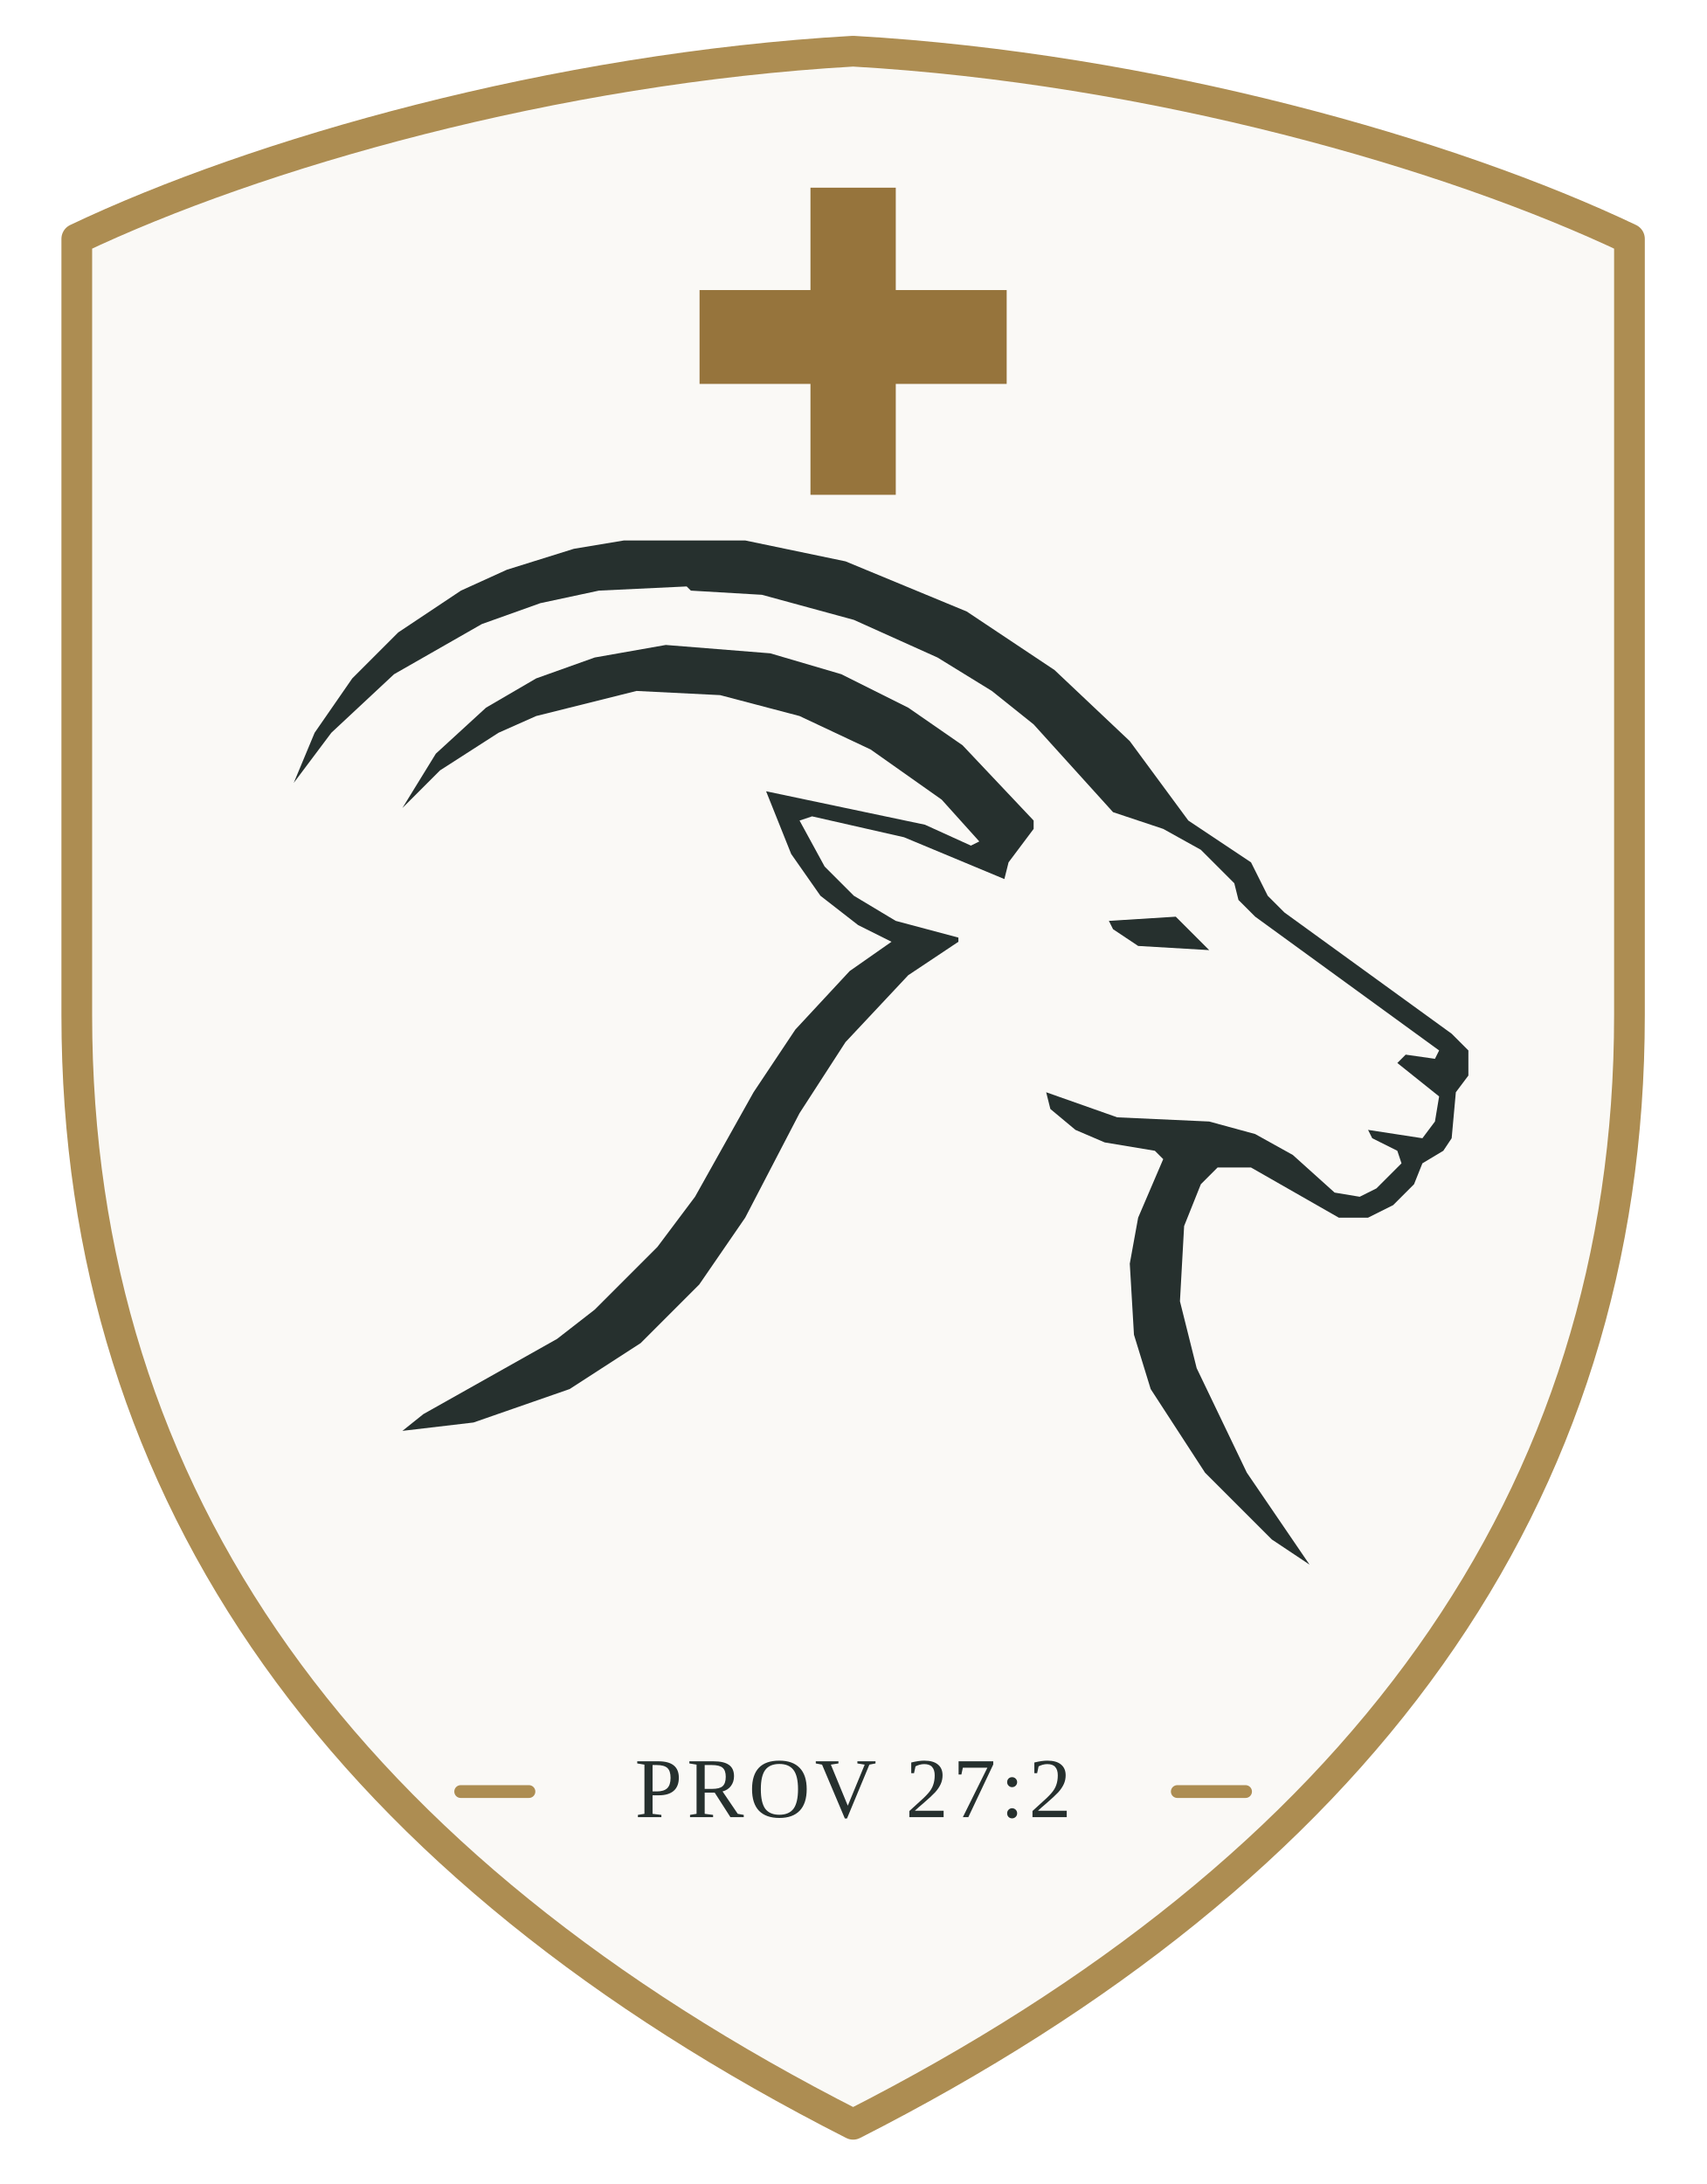
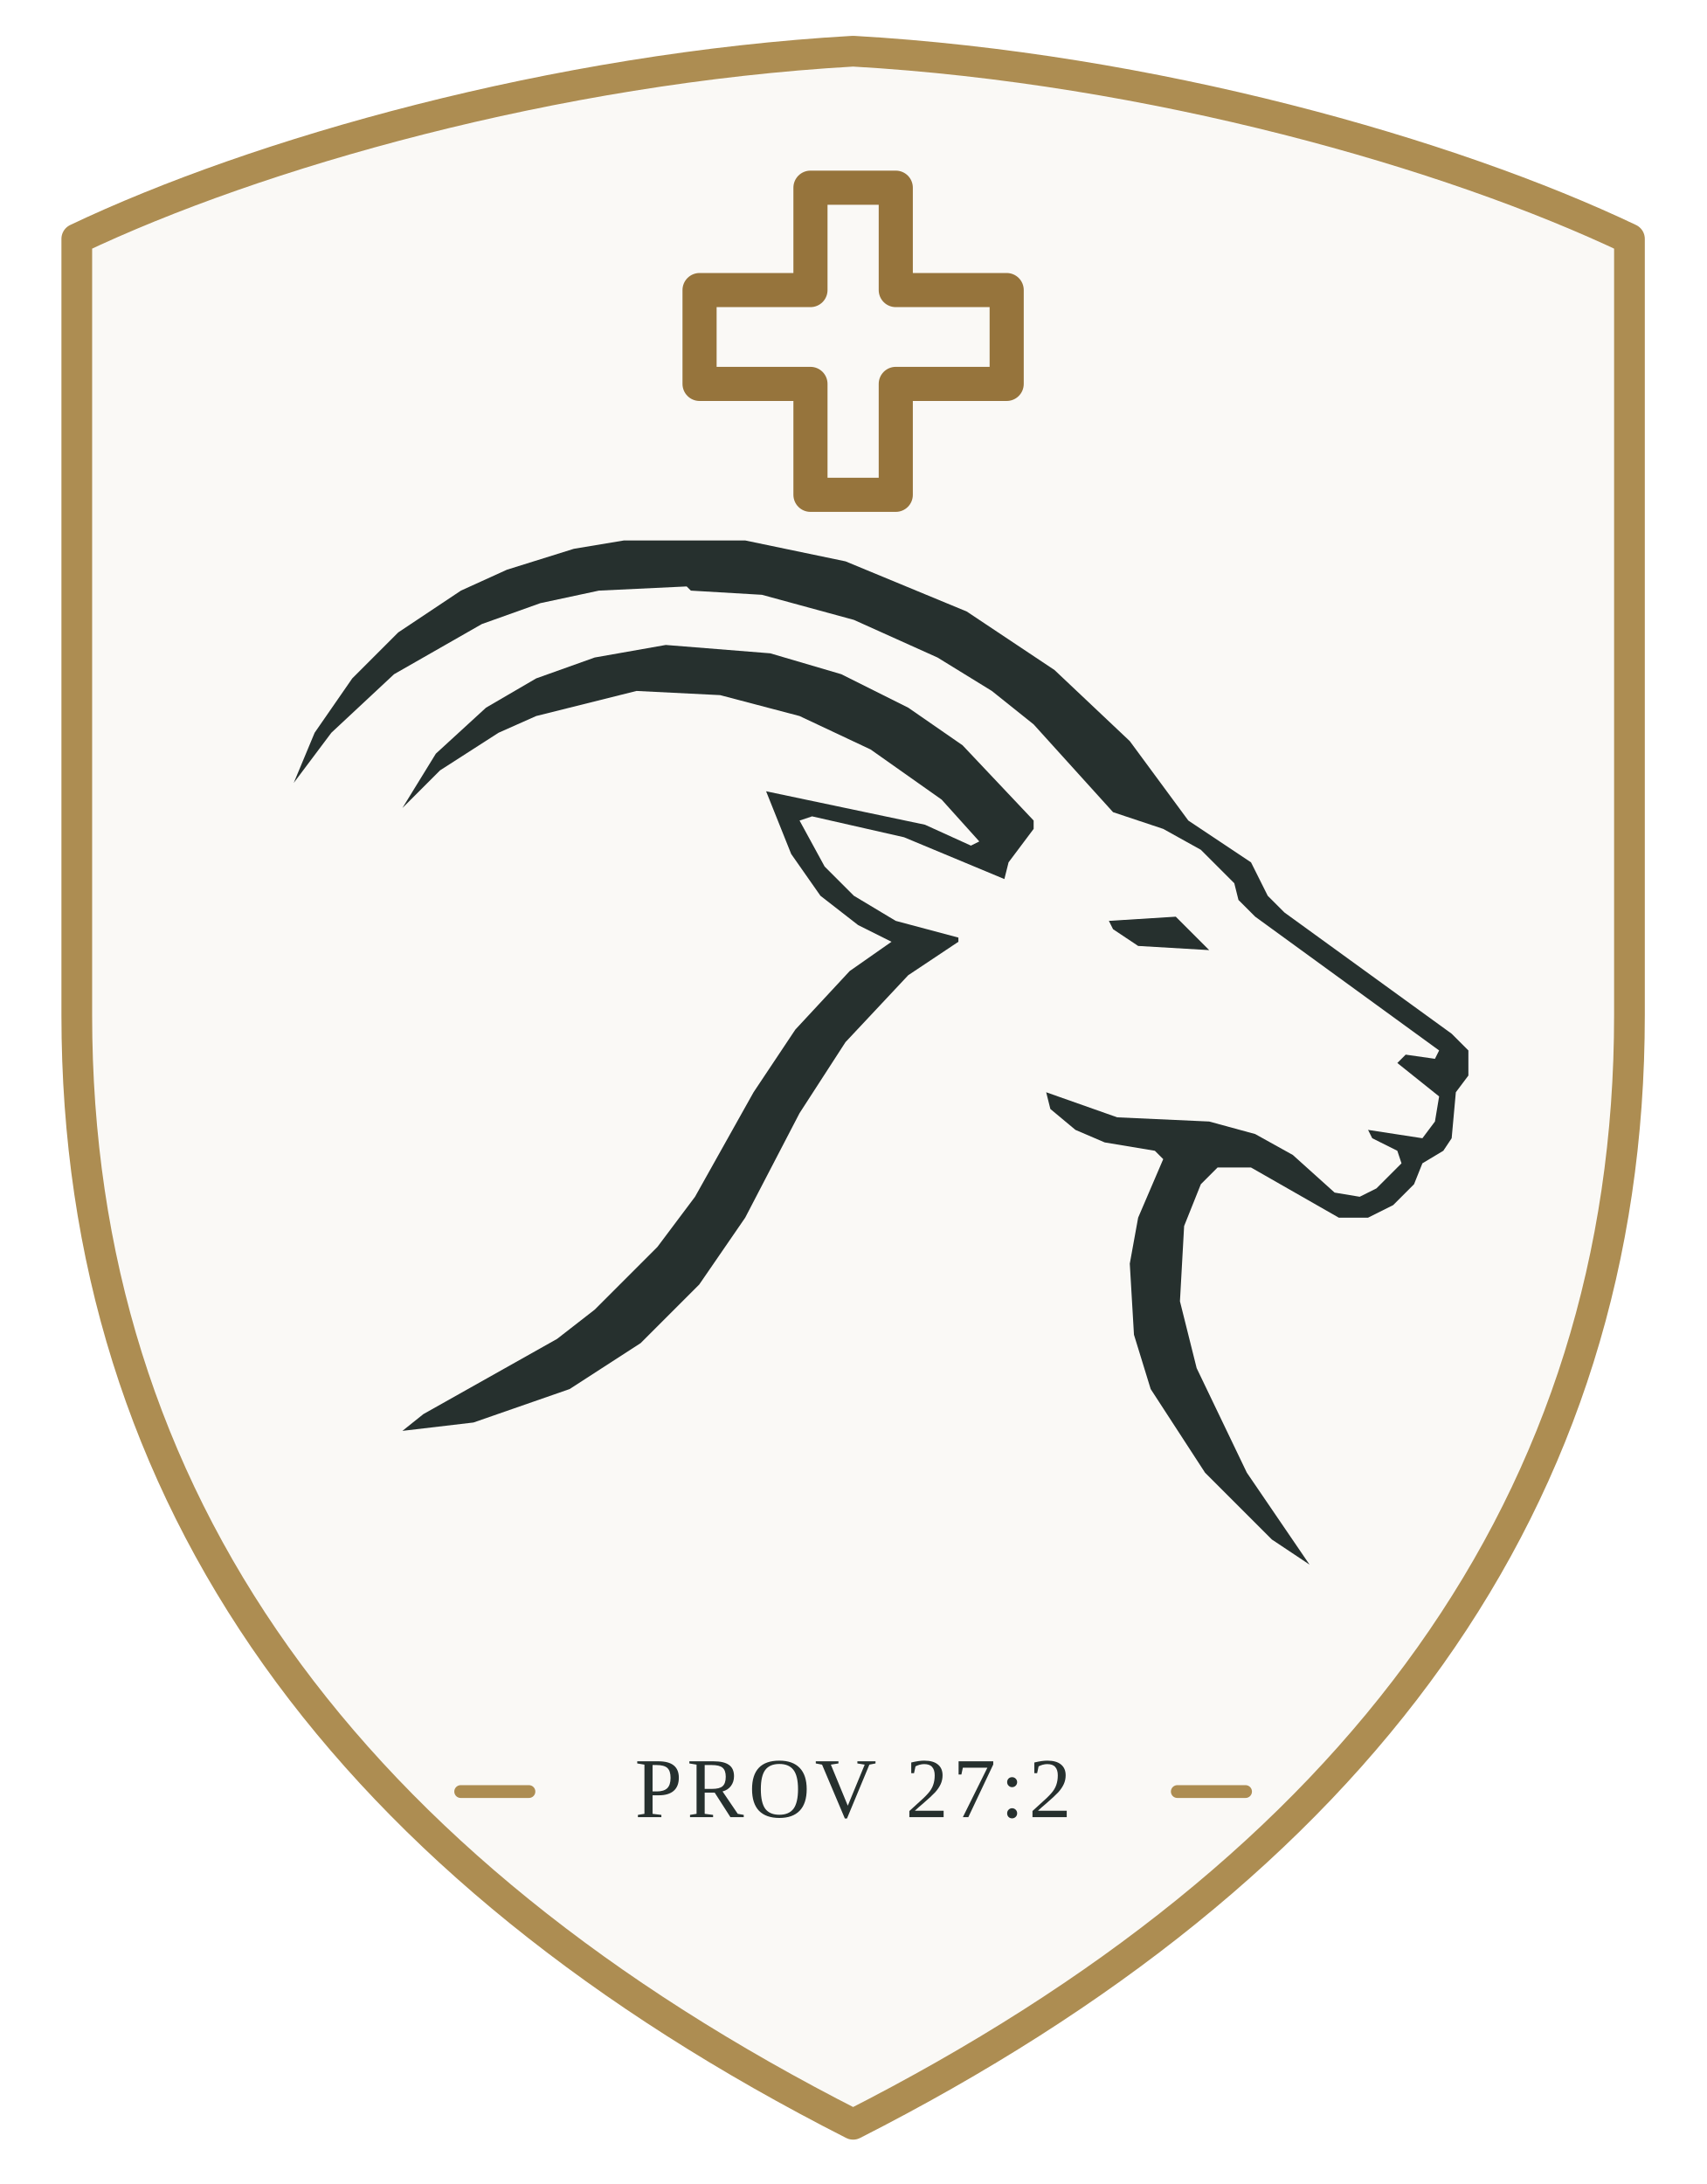
<svg xmlns="http://www.w3.org/2000/svg" viewBox="0 0 200 256" role="img" aria-labelledby="crest-title">
  <path d="M100 6 C135 8 170 18 191 28 L191 119 C191 176 159 219 100 249 C41 219 9 176 9 119 L9 28 C30 18 65 8 100 6 Z" fill="#FAF9F6" stroke="#AD8D52" stroke-width="3.6" stroke-linejoin="round" />
-   <path d="M95 22 H105 V34 H118 V45 H105 V58 H95 V45 H82 V34 H95 Z" fill="#96743C" />
+   <path d="M95 22 H105 V34 H118 V45 H105 V58 H95 V45 H82 V34 H95 Z" fill="none" stroke="#96743C" stroke-width="4" stroke-linejoin="round" />
  <path d="M 129.98,107.94 L 130.47,108.92 L 133.41,110.88 L 141.74,111.37 L 137.82,107.45 Z M 112.83,87.36 L 106.46,82.95 L 98.62,79.03 L 90.29,76.58 L 78.04,75.60 L 69.71,77.07 L 62.85,79.52 L 56.97,82.95 L 51.09,88.34 L 47.17,94.71 L 51.58,90.30 L 58.44,85.89 L 62.85,83.93 L 74.61,80.99 L 84.41,81.48 L 93.72,83.93 L 102.05,87.85 L 110.38,93.73 L 114.79,98.63 L 113.81,99.12 L 108.42,96.67 L 89.80,92.75 L 92.74,100.10 L 96.17,105.00 L 100.58,108.43 L 104.50,110.39 L 99.60,113.82 L 93.23,120.68 L 88.33,128.03 L 81.47,140.28 L 77.06,146.16 L 69.71,153.51 L 65.30,156.94 L 49.62,165.76 L 47.17,167.72 L 55.50,166.74 L 66.77,162.82 L 75.10,157.43 L 81.96,150.57 L 87.35,142.73 L 93.72,130.48 L 99.11,122.15 L 106.46,114.31 L 112.34,110.39 L 112.34,109.90 L 104.99,107.94 L 100.09,105.00 L 96.66,101.57 L 93.72,96.18 L 95.19,95.69 L 105.97,98.14 L 117.73,103.04 L 118.22,101.08 L 121.16,97.16 L 121.16,96.18 Z M 41.29,79.52 L 36.88,85.89 L 34.43,91.77 L 38.84,85.89 L 46.19,79.03 L 56.48,73.15 L 63.34,70.70 L 70.20,69.23 L 80.49,68.74 L 80.98,69.23 L 89.31,69.72 L 100.09,72.66 L 109.89,77.07 L 116.26,80.99 L 121.16,84.91 L 130.47,95.20 L 136.35,97.16 L 140.76,99.61 L 144.68,103.53 L 145.17,105.49 L 147.13,107.45 L 168.69,123.13 L 168.20,124.11 L 164.77,123.62 L 163.79,124.60 L 168.69,128.52 L 168.20,131.46 L 166.73,133.42 L 160.36,132.44 L 160.85,133.42 L 163.79,134.89 L 164.28,136.36 L 161.34,139.30 L 159.38,140.28 L 156.44,139.79 L 151.54,135.38 L 147.13,132.93 L 141.74,131.46 L 130.96,130.97 L 122.63,128.03 L 123.12,129.99 L 126.06,132.44 L 129.49,133.91 L 135.37,134.89 L 136.35,135.87 L 133.41,142.73 L 132.43,148.12 L 132.92,156.45 L 134.88,162.82 L 141.25,172.62 L 149.09,180.46 L 153.50,183.40 L 146.15,172.62 L 140.27,160.37 L 138.31,152.53 L 138.80,143.71 L 140.76,138.81 L 142.72,136.85 L 146.64,136.85 L 156.93,142.73 L 160.36,142.73 L 163.30,141.26 L 165.75,138.81 L 166.73,136.36 L 169.18,134.89 L 170.16,133.42 L 170.65,128.03 L 172.12,126.07 L 172.12,123.13 L 170.16,121.17 L 150.56,106.96 L 148.60,105.00 L 146.64,101.08 L 139.29,96.18 L 132.43,86.87 L 123.61,78.54 L 113.32,71.68 L 99.11,65.80 L 87.35,63.35 L 73.14,63.35 L 67.26,64.33 L 59.42,66.78 L 54.03,69.23 L 46.68,74.13 Z" fill="#26302E" fill-rule="evenodd" />
  <path d="M54 210 H62 M138 210 H146" stroke="#AD8D52" stroke-width="1.5" stroke-linecap="round" />
  <text x="100" y="213" font-family="Georgia,Times New Roman,serif" font-size="10" letter-spacing=".55" text-anchor="middle" fill="#26302E">PROV 27:2</text>
</svg>
